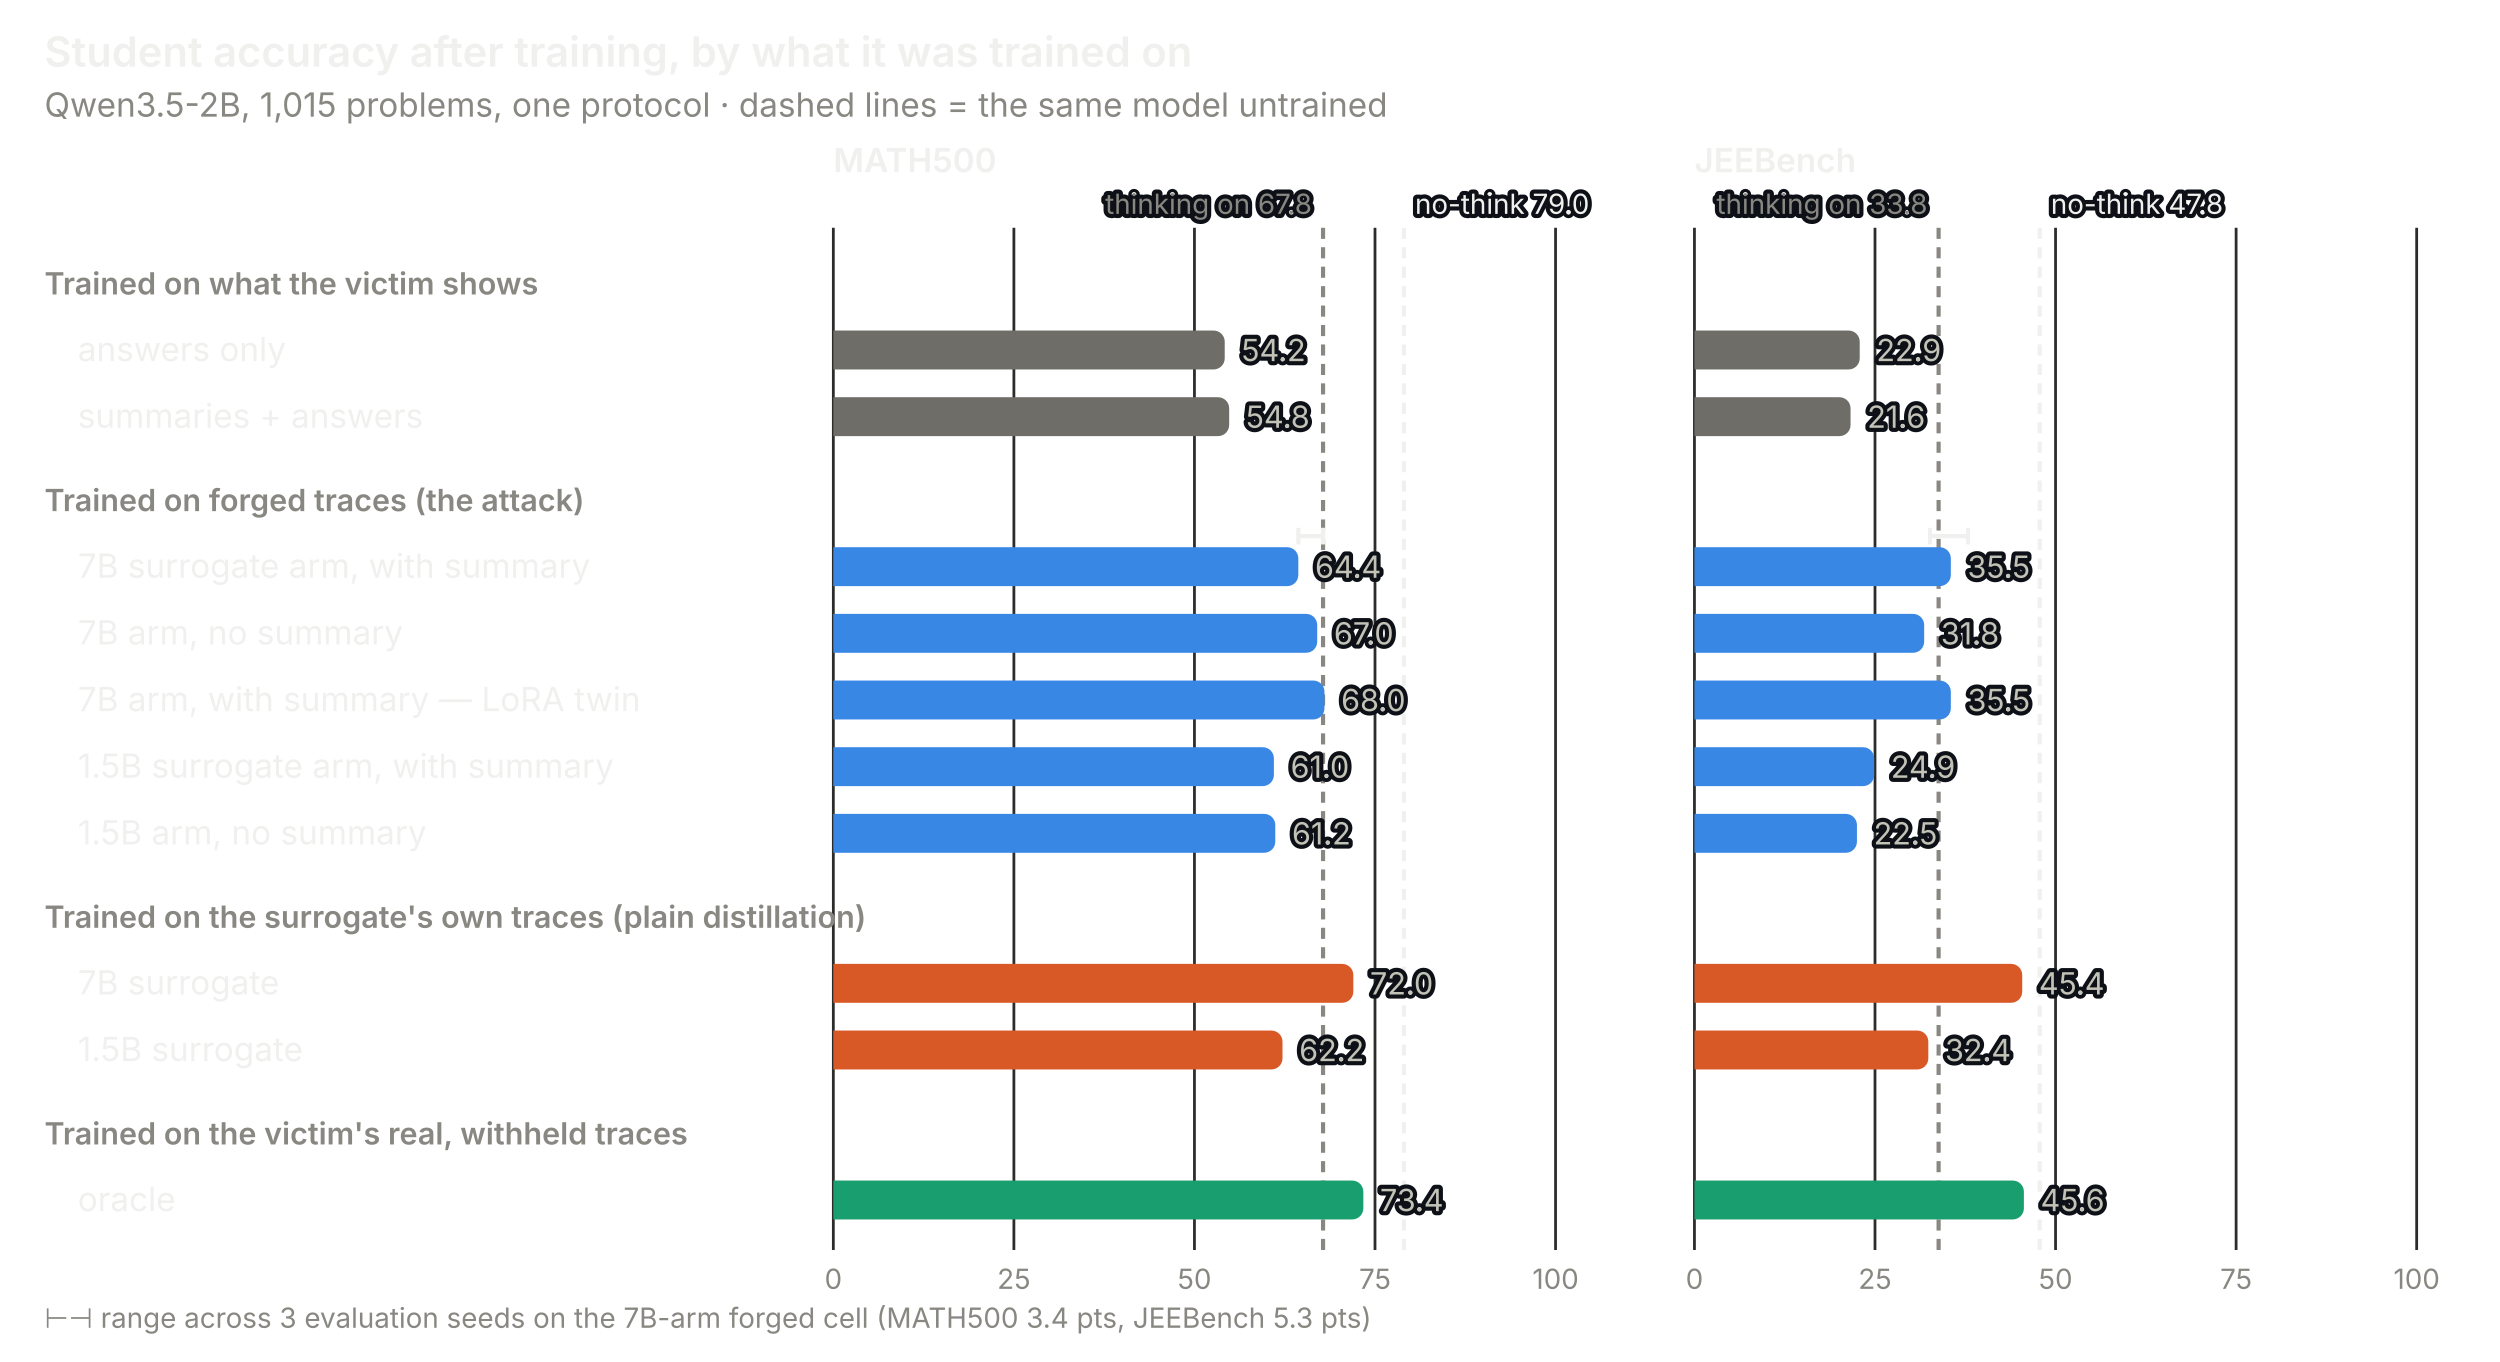
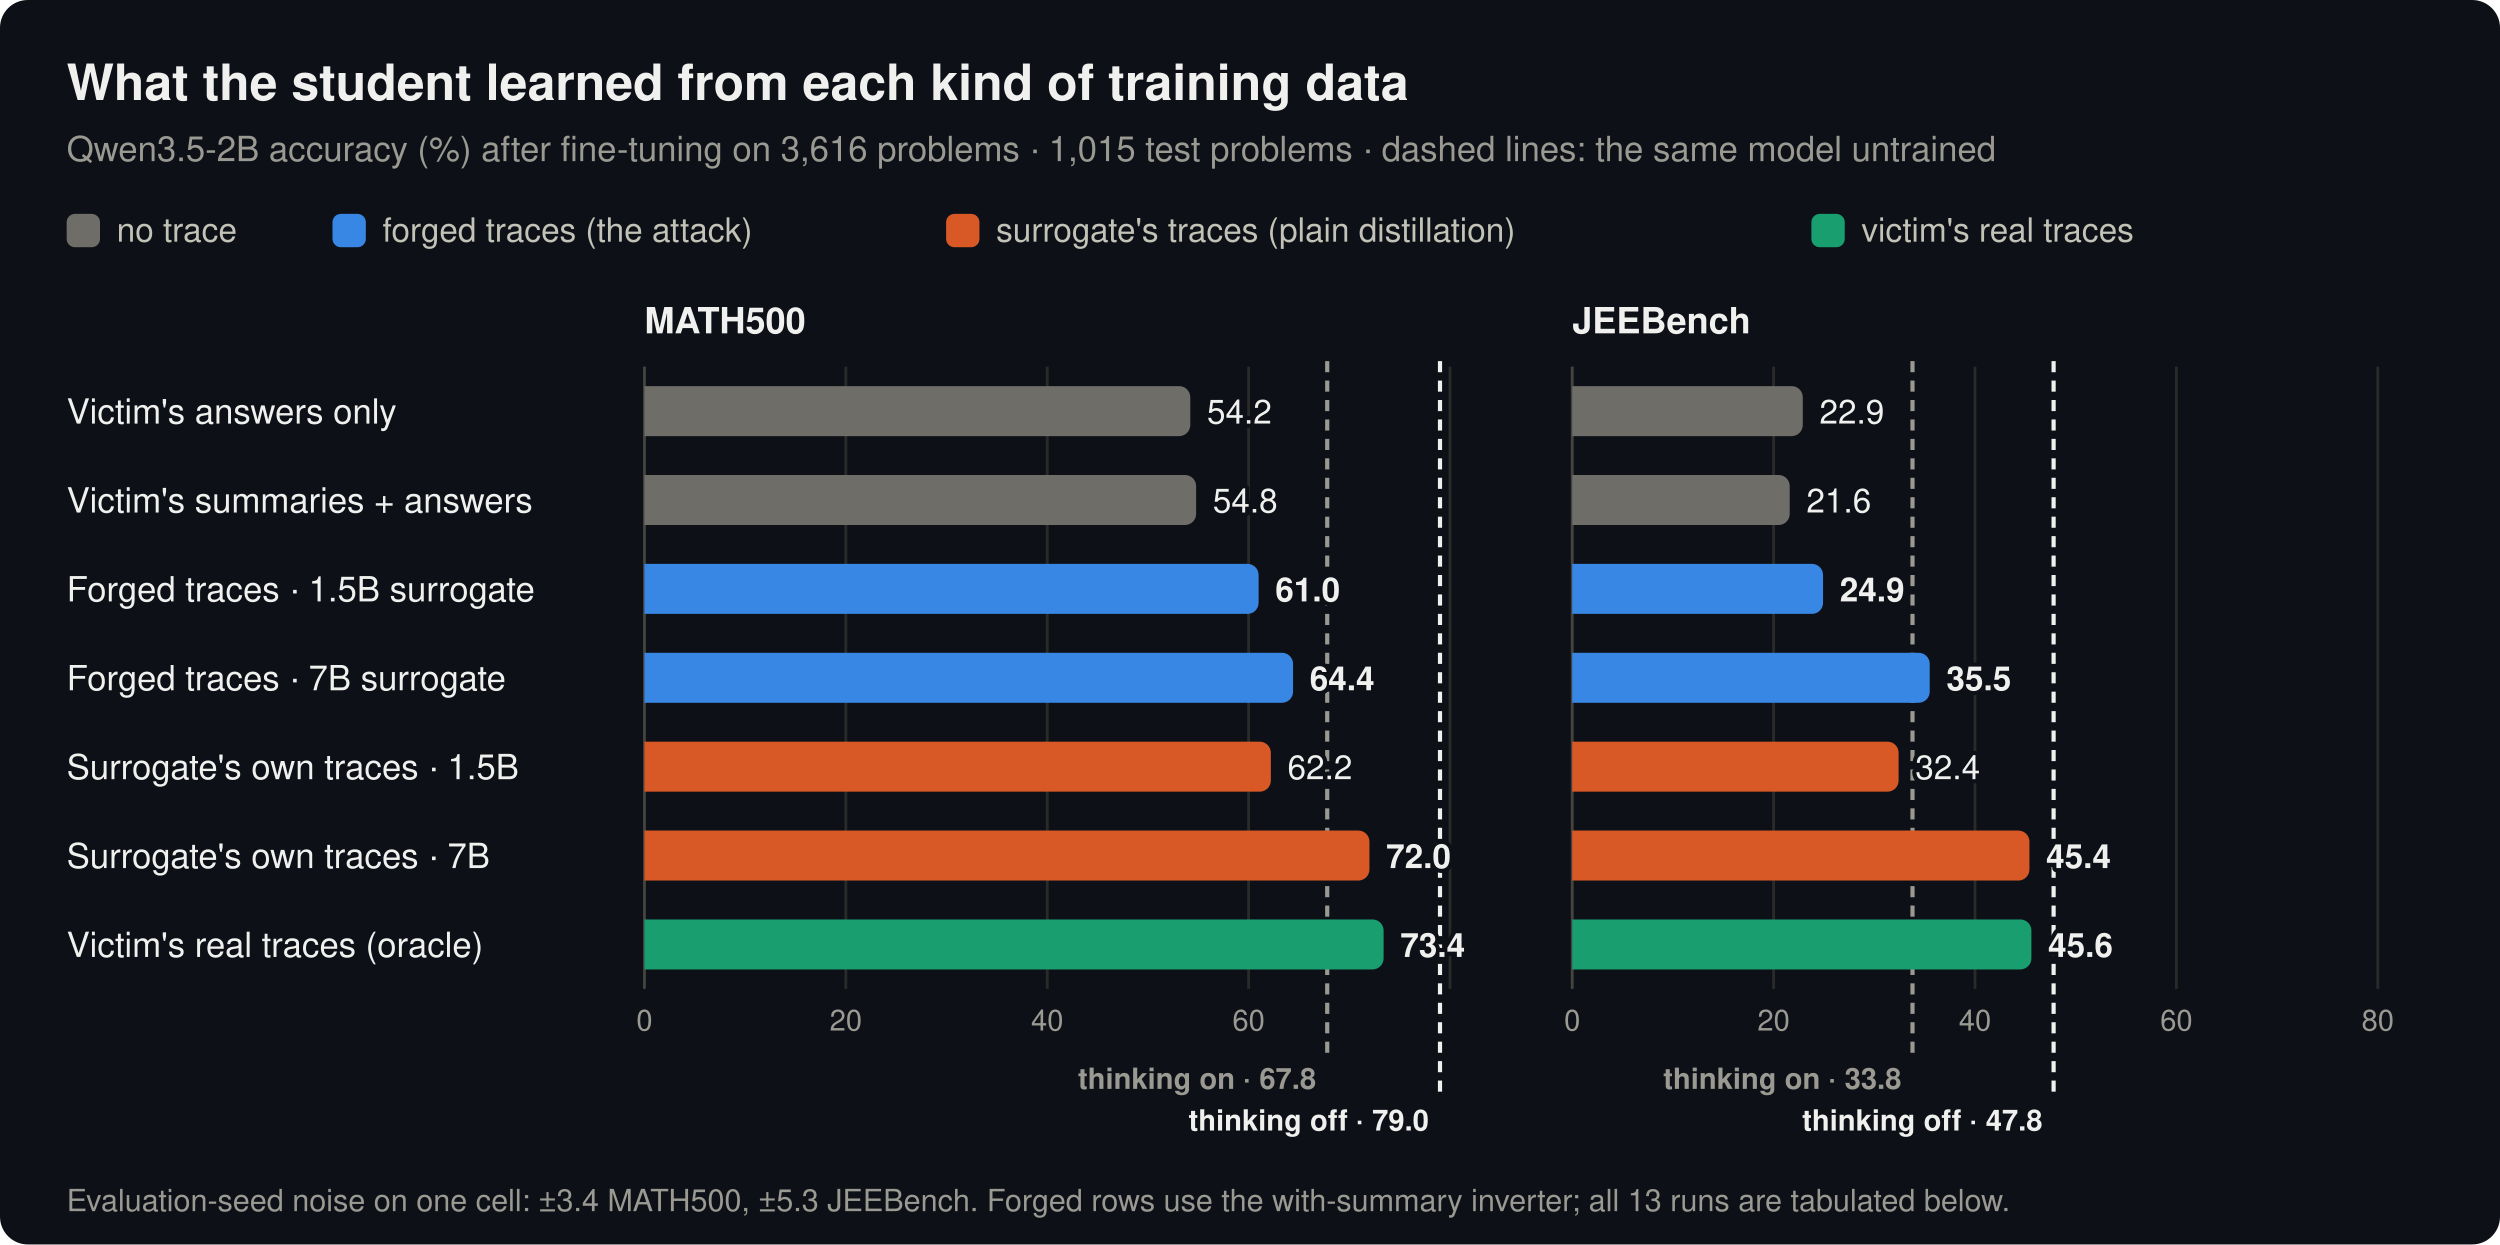
- <svg xmlns="http://www.w3.org/2000/svg" width="900" height="490" viewBox="0 0 900 490" role="img">
-   <text x="16.0" y="24.0" font-family="system-ui, -apple-system, &quot;Segoe UI&quot;, sans-serif" font-size="15" fill="#f0f0ee" text-anchor="start" font-weight="600" style="">Student accuracy after training, by what it was trained on</text>
-   <text x="16.0" y="42.0" font-family="system-ui, -apple-system, &quot;Segoe UI&quot;, sans-serif" font-size="12" fill="#898781" text-anchor="start" font-weight="normal" style="">Qwen3.5-2B, 1,015 problems, one protocol · dashed lines = the same model untrained</text>
-   <text x="300.0" y="62.0" font-family="system-ui, -apple-system, &quot;Segoe UI&quot;, sans-serif" font-size="12" fill="#f0f0ee" text-anchor="start" font-weight="600" style="">MATH500</text>
-   <line x1="300.0" y1="82" x2="300.0" y2="450" stroke="#2c2c2a" stroke-width="1" />
-   <text x="300.0" y="464.0" font-family="system-ui, -apple-system, &quot;Segoe UI&quot;, sans-serif" font-size="10" fill="#898781" text-anchor="middle" font-weight="normal" style="font-variant-numeric: tabular-nums;">0</text>
-   <line x1="365.0" y1="82" x2="365.0" y2="450" stroke="#2c2c2a" stroke-width="1" />
-   <text x="365.0" y="464.0" font-family="system-ui, -apple-system, &quot;Segoe UI&quot;, sans-serif" font-size="10" fill="#898781" text-anchor="middle" font-weight="normal" style="font-variant-numeric: tabular-nums;">25</text>
-   <line x1="430.0" y1="82" x2="430.0" y2="450" stroke="#2c2c2a" stroke-width="1" />
-   <text x="430.0" y="464.0" font-family="system-ui, -apple-system, &quot;Segoe UI&quot;, sans-serif" font-size="10" fill="#898781" text-anchor="middle" font-weight="normal" style="font-variant-numeric: tabular-nums;">50</text>
-   <line x1="495.0" y1="82" x2="495.0" y2="450" stroke="#2c2c2a" stroke-width="1" />
-   <text x="495.0" y="464.0" font-family="system-ui, -apple-system, &quot;Segoe UI&quot;, sans-serif" font-size="10" fill="#898781" text-anchor="middle" font-weight="normal" style="font-variant-numeric: tabular-nums;">75</text>
-   <line x1="560.0" y1="82" x2="560.0" y2="450" stroke="#2c2c2a" stroke-width="1" />
-   <text x="560.0" y="464.0" font-family="system-ui, -apple-system, &quot;Segoe UI&quot;, sans-serif" font-size="10" fill="#898781" text-anchor="middle" font-weight="normal" style="font-variant-numeric: tabular-nums;">100</text>
-   <line x1="476.3" y1="82" x2="476.3" y2="450" stroke="#898781" stroke-width="1.5" stroke-dasharray="4 3" />
-   <text x="472.3" y="77.0" font-family="system-ui, -apple-system, &quot;Segoe UI&quot;, sans-serif" font-size="10" fill="#898781" text-anchor="end" font-weight="normal" style="" paint-order="stroke" stroke="#0d1117" stroke-width="3" stroke-linejoin="round">thinking on 67.8</text>
-   <line x1="505.4" y1="82" x2="505.4" y2="450" stroke="#f0f0ee" stroke-width="1.5" stroke-dasharray="4 3" />
-   <text x="509.4" y="77.0" font-family="system-ui, -apple-system, &quot;Segoe UI&quot;, sans-serif" font-size="10" fill="#f0f0ee" text-anchor="start" font-weight="normal" style="" paint-order="stroke" stroke="#0d1117" stroke-width="3" stroke-linejoin="round">no-think 79.0</text>
-   <path d="M300.0,119.0 H436.9 a4,4 0 0 1 4,4 V129.0 a4,4 0 0 1 -4,4 H300.0 Z" fill="#6e6d68" />
-   <text x="446.9" y="130.0" font-family="system-ui, -apple-system, &quot;Segoe UI&quot;, sans-serif" font-size="11" fill="#c3c2b7" text-anchor="start" font-weight="normal" style="font-variant-numeric: tabular-nums;" paint-order="stroke" stroke="#0d1117" stroke-width="3" stroke-linejoin="round">54.2</text>
-   <path d="M300.0,143.0 H438.5 a4,4 0 0 1 4,4 V153.0 a4,4 0 0 1 -4,4 H300.0 Z" fill="#6e6d68" />
-   <text x="448.5" y="154.0" font-family="system-ui, -apple-system, &quot;Segoe UI&quot;, sans-serif" font-size="11" fill="#c3c2b7" text-anchor="start" font-weight="normal" style="font-variant-numeric: tabular-nums;" paint-order="stroke" stroke="#0d1117" stroke-width="3" stroke-linejoin="round">54.8</text>
-   <path d="M300.0,197.0 H463.4 a4,4 0 0 1 4,4 V207.0 a4,4 0 0 1 -4,4 H300.0 Z" fill="#3987e5" />
-   <text x="473.4" y="208.0" font-family="system-ui, -apple-system, &quot;Segoe UI&quot;, sans-serif" font-size="11" fill="#c3c2b7" text-anchor="start" font-weight="normal" style="font-variant-numeric: tabular-nums;" paint-order="stroke" stroke="#0d1117" stroke-width="3" stroke-linejoin="round">64.4</text>
-   <line x1="467.4" y1="193.0" x2="476.3" y2="193.0" stroke="#f0f0ee" stroke-width="1.5" />
-   <line x1="467.4" y1="190.0" x2="467.4" y2="196.0" stroke="#f0f0ee" stroke-width="1.5" />
-   <line x1="476.3" y1="190.0" x2="476.3" y2="196.0" stroke="#f0f0ee" stroke-width="1.5" />
-   <path d="M300.0,221.0 H470.2 a4,4 0 0 1 4,4 V231.0 a4,4 0 0 1 -4,4 H300.0 Z" fill="#3987e5" />
-   <text x="480.2" y="232.0" font-family="system-ui, -apple-system, &quot;Segoe UI&quot;, sans-serif" font-size="11" fill="#c3c2b7" text-anchor="start" font-weight="normal" style="font-variant-numeric: tabular-nums;" paint-order="stroke" stroke="#0d1117" stroke-width="3" stroke-linejoin="round">67.0</text>
-   <path d="M300.0,245.0 H472.8 a4,4 0 0 1 4,4 V255.0 a4,4 0 0 1 -4,4 H300.0 Z" fill="#3987e5" />
-   <text x="482.8" y="256.0" font-family="system-ui, -apple-system, &quot;Segoe UI&quot;, sans-serif" font-size="11" fill="#c3c2b7" text-anchor="start" font-weight="normal" style="font-variant-numeric: tabular-nums;" paint-order="stroke" stroke="#0d1117" stroke-width="3" stroke-linejoin="round">68.0</text>
-   <path d="M300.0,269.0 H454.6 a4,4 0 0 1 4,4 V279.0 a4,4 0 0 1 -4,4 H300.0 Z" fill="#3987e5" />
-   <text x="464.6" y="280.0" font-family="system-ui, -apple-system, &quot;Segoe UI&quot;, sans-serif" font-size="11" fill="#c3c2b7" text-anchor="start" font-weight="normal" style="font-variant-numeric: tabular-nums;" paint-order="stroke" stroke="#0d1117" stroke-width="3" stroke-linejoin="round">61.0</text>
-   <path d="M300.0,293.0 H455.1 a4,4 0 0 1 4,4 V303.0 a4,4 0 0 1 -4,4 H300.0 Z" fill="#3987e5" />
-   <text x="465.1" y="304.0" font-family="system-ui, -apple-system, &quot;Segoe UI&quot;, sans-serif" font-size="11" fill="#c3c2b7" text-anchor="start" font-weight="normal" style="font-variant-numeric: tabular-nums;" paint-order="stroke" stroke="#0d1117" stroke-width="3" stroke-linejoin="round">61.2</text>
-   <path d="M300.0,347.0 H483.2 a4,4 0 0 1 4,4 V357.0 a4,4 0 0 1 -4,4 H300.0 Z" fill="#d95926" />
-   <text x="493.2" y="358.0" font-family="system-ui, -apple-system, &quot;Segoe UI&quot;, sans-serif" font-size="11" fill="#c3c2b7" text-anchor="start" font-weight="normal" style="font-variant-numeric: tabular-nums;" paint-order="stroke" stroke="#0d1117" stroke-width="3" stroke-linejoin="round">72.0</text>
-   <path d="M300.0,371.0 H457.7 a4,4 0 0 1 4,4 V381.0 a4,4 0 0 1 -4,4 H300.0 Z" fill="#d95926" />
-   <text x="467.7" y="382.0" font-family="system-ui, -apple-system, &quot;Segoe UI&quot;, sans-serif" font-size="11" fill="#c3c2b7" text-anchor="start" font-weight="normal" style="font-variant-numeric: tabular-nums;" paint-order="stroke" stroke="#0d1117" stroke-width="3" stroke-linejoin="round">62.2</text>
-   <path d="M300.0,425.0 H486.8 a4,4 0 0 1 4,4 V435.0 a4,4 0 0 1 -4,4 H300.0 Z" fill="#199e70" />
-   <text x="496.8" y="436.0" font-family="system-ui, -apple-system, &quot;Segoe UI&quot;, sans-serif" font-size="11" fill="#c3c2b7" text-anchor="start" font-weight="normal" style="font-variant-numeric: tabular-nums;" paint-order="stroke" stroke="#0d1117" stroke-width="3" stroke-linejoin="round">73.4</text>
-   <text x="610.0" y="62.0" font-family="system-ui, -apple-system, &quot;Segoe UI&quot;, sans-serif" font-size="12" fill="#f0f0ee" text-anchor="start" font-weight="600" style="">JEEBench</text>
-   <line x1="610.0" y1="82" x2="610.0" y2="450" stroke="#2c2c2a" stroke-width="1" />
-   <text x="610.0" y="464.0" font-family="system-ui, -apple-system, &quot;Segoe UI&quot;, sans-serif" font-size="10" fill="#898781" text-anchor="middle" font-weight="normal" style="font-variant-numeric: tabular-nums;">0</text>
-   <line x1="675.0" y1="82" x2="675.0" y2="450" stroke="#2c2c2a" stroke-width="1" />
-   <text x="675.0" y="464.0" font-family="system-ui, -apple-system, &quot;Segoe UI&quot;, sans-serif" font-size="10" fill="#898781" text-anchor="middle" font-weight="normal" style="font-variant-numeric: tabular-nums;">25</text>
-   <line x1="740.0" y1="82" x2="740.0" y2="450" stroke="#2c2c2a" stroke-width="1" />
-   <text x="740.0" y="464.0" font-family="system-ui, -apple-system, &quot;Segoe UI&quot;, sans-serif" font-size="10" fill="#898781" text-anchor="middle" font-weight="normal" style="font-variant-numeric: tabular-nums;">50</text>
-   <line x1="805.0" y1="82" x2="805.0" y2="450" stroke="#2c2c2a" stroke-width="1" />
-   <text x="805.0" y="464.0" font-family="system-ui, -apple-system, &quot;Segoe UI&quot;, sans-serif" font-size="10" fill="#898781" text-anchor="middle" font-weight="normal" style="font-variant-numeric: tabular-nums;">75</text>
-   <line x1="870.0" y1="82" x2="870.0" y2="450" stroke="#2c2c2a" stroke-width="1" />
-   <text x="870.0" y="464.0" font-family="system-ui, -apple-system, &quot;Segoe UI&quot;, sans-serif" font-size="10" fill="#898781" text-anchor="middle" font-weight="normal" style="font-variant-numeric: tabular-nums;">100</text>
-   <line x1="697.9" y1="82" x2="697.9" y2="450" stroke="#898781" stroke-width="1.5" stroke-dasharray="4 3" />
-   <text x="693.9" y="77.0" font-family="system-ui, -apple-system, &quot;Segoe UI&quot;, sans-serif" font-size="10" fill="#898781" text-anchor="end" font-weight="normal" style="" paint-order="stroke" stroke="#0d1117" stroke-width="3" stroke-linejoin="round">thinking on 33.8</text>
-   <line x1="734.3" y1="82" x2="734.3" y2="450" stroke="#f0f0ee" stroke-width="1.5" stroke-dasharray="4 3" />
-   <text x="738.3" y="77.0" font-family="system-ui, -apple-system, &quot;Segoe UI&quot;, sans-serif" font-size="10" fill="#f0f0ee" text-anchor="start" font-weight="normal" style="" paint-order="stroke" stroke="#0d1117" stroke-width="3" stroke-linejoin="round">no-think 47.8</text>
-   <path d="M610.0,119.0 H665.5 a4,4 0 0 1 4,4 V129.0 a4,4 0 0 1 -4,4 H610.0 Z" fill="#6e6d68" />
-   <text x="675.5" y="130.0" font-family="system-ui, -apple-system, &quot;Segoe UI&quot;, sans-serif" font-size="11" fill="#c3c2b7" text-anchor="start" font-weight="normal" style="font-variant-numeric: tabular-nums;" paint-order="stroke" stroke="#0d1117" stroke-width="3" stroke-linejoin="round">22.9</text>
-   <path d="M610.0,143.0 H662.2 a4,4 0 0 1 4,4 V153.0 a4,4 0 0 1 -4,4 H610.0 Z" fill="#6e6d68" />
-   <text x="672.2" y="154.0" font-family="system-ui, -apple-system, &quot;Segoe UI&quot;, sans-serif" font-size="11" fill="#c3c2b7" text-anchor="start" font-weight="normal" style="font-variant-numeric: tabular-nums;" paint-order="stroke" stroke="#0d1117" stroke-width="3" stroke-linejoin="round">21.6</text>
-   <path d="M610.0,197.0 H698.3 a4,4 0 0 1 4,4 V207.0 a4,4 0 0 1 -4,4 H610.0 Z" fill="#3987e5" />
-   <text x="708.3" y="208.0" font-family="system-ui, -apple-system, &quot;Segoe UI&quot;, sans-serif" font-size="11" fill="#c3c2b7" text-anchor="start" font-weight="normal" style="font-variant-numeric: tabular-nums;" paint-order="stroke" stroke="#0d1117" stroke-width="3" stroke-linejoin="round">35.5</text>
-   <line x1="694.8" y1="193.0" x2="708.5" y2="193.0" stroke="#f0f0ee" stroke-width="1.5" />
-   <line x1="694.8" y1="190.0" x2="694.8" y2="196.0" stroke="#f0f0ee" stroke-width="1.5" />
-   <line x1="708.5" y1="190.0" x2="708.5" y2="196.0" stroke="#f0f0ee" stroke-width="1.5" />
-   <path d="M610.0,221.0 H688.7 a4,4 0 0 1 4,4 V231.0 a4,4 0 0 1 -4,4 H610.0 Z" fill="#3987e5" />
-   <text x="698.7" y="232.0" font-family="system-ui, -apple-system, &quot;Segoe UI&quot;, sans-serif" font-size="11" fill="#c3c2b7" text-anchor="start" font-weight="normal" style="font-variant-numeric: tabular-nums;" paint-order="stroke" stroke="#0d1117" stroke-width="3" stroke-linejoin="round">31.8</text>
-   <path d="M610.0,245.0 H698.3 a4,4 0 0 1 4,4 V255.0 a4,4 0 0 1 -4,4 H610.0 Z" fill="#3987e5" />
-   <text x="708.3" y="256.0" font-family="system-ui, -apple-system, &quot;Segoe UI&quot;, sans-serif" font-size="11" fill="#c3c2b7" text-anchor="start" font-weight="normal" style="font-variant-numeric: tabular-nums;" paint-order="stroke" stroke="#0d1117" stroke-width="3" stroke-linejoin="round">35.5</text>
-   <path d="M610.0,269.0 H670.7 a4,4 0 0 1 4,4 V279.0 a4,4 0 0 1 -4,4 H610.0 Z" fill="#3987e5" />
-   <text x="680.7" y="280.0" font-family="system-ui, -apple-system, &quot;Segoe UI&quot;, sans-serif" font-size="11" fill="#c3c2b7" text-anchor="start" font-weight="normal" style="font-variant-numeric: tabular-nums;" paint-order="stroke" stroke="#0d1117" stroke-width="3" stroke-linejoin="round">24.9</text>
-   <path d="M610.0,293.0 H664.5 a4,4 0 0 1 4,4 V303.0 a4,4 0 0 1 -4,4 H610.0 Z" fill="#3987e5" />
-   <text x="674.5" y="304.0" font-family="system-ui, -apple-system, &quot;Segoe UI&quot;, sans-serif" font-size="11" fill="#c3c2b7" text-anchor="start" font-weight="normal" style="font-variant-numeric: tabular-nums;" paint-order="stroke" stroke="#0d1117" stroke-width="3" stroke-linejoin="round">22.5</text>
-   <path d="M610.0,347.0 H724.0 a4,4 0 0 1 4,4 V357.0 a4,4 0 0 1 -4,4 H610.0 Z" fill="#d95926" />
-   <text x="734.0" y="358.0" font-family="system-ui, -apple-system, &quot;Segoe UI&quot;, sans-serif" font-size="11" fill="#c3c2b7" text-anchor="start" font-weight="normal" style="font-variant-numeric: tabular-nums;" paint-order="stroke" stroke="#0d1117" stroke-width="3" stroke-linejoin="round">45.4</text>
-   <path d="M610.0,371.0 H690.2 a4,4 0 0 1 4,4 V381.0 a4,4 0 0 1 -4,4 H610.0 Z" fill="#d95926" />
-   <text x="700.2" y="382.0" font-family="system-ui, -apple-system, &quot;Segoe UI&quot;, sans-serif" font-size="11" fill="#c3c2b7" text-anchor="start" font-weight="normal" style="font-variant-numeric: tabular-nums;" paint-order="stroke" stroke="#0d1117" stroke-width="3" stroke-linejoin="round">32.4</text>
-   <path d="M610.0,425.0 H724.6 a4,4 0 0 1 4,4 V435.0 a4,4 0 0 1 -4,4 H610.0 Z" fill="#199e70" />
-   <text x="734.6" y="436.0" font-family="system-ui, -apple-system, &quot;Segoe UI&quot;, sans-serif" font-size="11" fill="#c3c2b7" text-anchor="start" font-weight="normal" style="font-variant-numeric: tabular-nums;" paint-order="stroke" stroke="#0d1117" stroke-width="3" stroke-linejoin="round">45.6</text>
-   <text x="16.0" y="106.0" font-family="system-ui, -apple-system, &quot;Segoe UI&quot;, sans-serif" font-size="11" fill="#898781" text-anchor="start" font-weight="600" style="">Trained on what the victim shows</text>
-   <text x="28.0" y="130.0" font-family="system-ui, -apple-system, &quot;Segoe UI&quot;, sans-serif" font-size="12" fill="#f0f0ee" text-anchor="start" font-weight="normal" style="">answers only</text>
-   <text x="28.0" y="154.0" font-family="system-ui, -apple-system, &quot;Segoe UI&quot;, sans-serif" font-size="12" fill="#f0f0ee" text-anchor="start" font-weight="normal" style="">summaries + answers</text>
-   <text x="16.0" y="184.0" font-family="system-ui, -apple-system, &quot;Segoe UI&quot;, sans-serif" font-size="11" fill="#898781" text-anchor="start" font-weight="600" style="">Trained on forged traces (the attack)</text>
-   <text x="28.0" y="208.0" font-family="system-ui, -apple-system, &quot;Segoe UI&quot;, sans-serif" font-size="12" fill="#f0f0ee" text-anchor="start" font-weight="normal" style="">7B surrogate arm, with summary</text>
-   <text x="28.0" y="232.0" font-family="system-ui, -apple-system, &quot;Segoe UI&quot;, sans-serif" font-size="12" fill="#f0f0ee" text-anchor="start" font-weight="normal" style="">7B arm, no summary</text>
-   <text x="28.0" y="256.0" font-family="system-ui, -apple-system, &quot;Segoe UI&quot;, sans-serif" font-size="12" fill="#f0f0ee" text-anchor="start" font-weight="normal" style="">7B arm, with summary — LoRA twin</text>
-   <text x="28.0" y="280.0" font-family="system-ui, -apple-system, &quot;Segoe UI&quot;, sans-serif" font-size="12" fill="#f0f0ee" text-anchor="start" font-weight="normal" style="">1.5B surrogate arm, with summary</text>
-   <text x="28.0" y="304.0" font-family="system-ui, -apple-system, &quot;Segoe UI&quot;, sans-serif" font-size="12" fill="#f0f0ee" text-anchor="start" font-weight="normal" style="">1.5B arm, no summary</text>
-   <text x="16.0" y="334.0" font-family="system-ui, -apple-system, &quot;Segoe UI&quot;, sans-serif" font-size="11" fill="#898781" text-anchor="start" font-weight="600" style="">Trained on the surrogate's own traces (plain distillation)</text>
-   <text x="28.0" y="358.0" font-family="system-ui, -apple-system, &quot;Segoe UI&quot;, sans-serif" font-size="12" fill="#f0f0ee" text-anchor="start" font-weight="normal" style="">7B surrogate</text>
-   <text x="28.0" y="382.0" font-family="system-ui, -apple-system, &quot;Segoe UI&quot;, sans-serif" font-size="12" fill="#f0f0ee" text-anchor="start" font-weight="normal" style="">1.5B surrogate</text>
-   <text x="16.0" y="412.0" font-family="system-ui, -apple-system, &quot;Segoe UI&quot;, sans-serif" font-size="11" fill="#898781" text-anchor="start" font-weight="600" style="">Trained on the victim's real, withheld traces</text>
-   <text x="28.0" y="436.0" font-family="system-ui, -apple-system, &quot;Segoe UI&quot;, sans-serif" font-size="12" fill="#f0f0ee" text-anchor="start" font-weight="normal" style="">oracle</text>
-   <text x="16.0" y="478.0" font-family="system-ui, -apple-system, &quot;Segoe UI&quot;, sans-serif" font-size="10" fill="#898781" text-anchor="start" font-weight="normal" style="">⊢⊣ range across 3 evaluation seeds on the 7B-arm forged cell (MATH500 3.4 pts, JEEBench 5.3 pts)</text>
+ <svg xmlns="http://www.w3.org/2000/svg" width="900" height="448" viewBox="0 0 900 448" role="img" aria-label="Student accuracy by training condition">
+   <rect x="0.0" y="0.0" width="900.0" height="448.0" rx="10" fill="#0d1117" />
+   <text x="24.0" y="36.0" font-family="system-ui, -apple-system, &quot;Segoe UI&quot;, Helvetica, Arial, sans-serif" font-size="18" fill="#f0f0ee" text-anchor="start" font-weight="700" style="">What the student learned from each kind of training data</text>
+   <text x="24.0" y="58.0" font-family="system-ui, -apple-system, &quot;Segoe UI&quot;, Helvetica, Arial, sans-serif" font-size="12.5" fill="#9a9992" text-anchor="start" font-weight="normal" style="">Qwen3.5-2B accuracy (%) after fine-tuning on 3,616 problems · 1,015 test problems · dashed lines: the same model untrained</text>
+   <rect x="24.0" y="77.0" width="12.0" height="12.0" rx="3" fill="#6e6d68" />
+   <text x="42.0" y="87.0" font-family="system-ui, -apple-system, &quot;Segoe UI&quot;, Helvetica, Arial, sans-serif" font-size="12" fill="#c3c2b7" text-anchor="start" font-weight="normal" style="">no trace</text>
+   <rect x="119.7" y="77.0" width="12.0" height="12.0" rx="3" fill="#3987e5" />
+   <text x="137.7" y="87.0" font-family="system-ui, -apple-system, &quot;Segoe UI&quot;, Helvetica, Arial, sans-serif" font-size="12" fill="#c3c2b7" text-anchor="start" font-weight="normal" style="">forged traces (the attack)</text>
+   <rect x="340.6" y="77.0" width="12.0" height="12.0" rx="3" fill="#d95926" />
+   <text x="358.6" y="87.0" font-family="system-ui, -apple-system, &quot;Segoe UI&quot;, Helvetica, Arial, sans-serif" font-size="12" fill="#c3c2b7" text-anchor="start" font-weight="normal" style="">surrogate's traces (plain distillation)</text>
+   <rect x="652.1" y="77.0" width="12.0" height="12.0" rx="3" fill="#199e70" />
+   <text x="670.1" y="87.0" font-family="system-ui, -apple-system, &quot;Segoe UI&quot;, Helvetica, Arial, sans-serif" font-size="12" fill="#c3c2b7" text-anchor="start" font-weight="normal" style="">victim's real traces</text>
+   <text x="232.0" y="120.0" font-family="system-ui, -apple-system, &quot;Segoe UI&quot;, Helvetica, Arial, sans-serif" font-size="13" fill="#f0f0ee" text-anchor="start" font-weight="700" style="">MATH500</text>
+   <line x1="232.0" y1="132.0" x2="232.0" y2="356.0" stroke="#45443f" stroke-width="1.0" />
+   <text x="232.0" y="371.0" font-family="system-ui, -apple-system, &quot;Segoe UI&quot;, Helvetica, Arial, sans-serif" font-size="10.5" fill="#9a9992" text-anchor="middle" font-weight="normal" style="font-variant-numeric: tabular-nums;">0</text>
+   <line x1="304.5" y1="132.0" x2="304.5" y2="356.0" stroke="#2a2a28" stroke-width="1.0" />
+   <text x="304.5" y="371.0" font-family="system-ui, -apple-system, &quot;Segoe UI&quot;, Helvetica, Arial, sans-serif" font-size="10.5" fill="#9a9992" text-anchor="middle" font-weight="normal" style="font-variant-numeric: tabular-nums;">20</text>
+   <line x1="377.0" y1="132.0" x2="377.0" y2="356.0" stroke="#2a2a28" stroke-width="1.0" />
+   <text x="377.0" y="371.0" font-family="system-ui, -apple-system, &quot;Segoe UI&quot;, Helvetica, Arial, sans-serif" font-size="10.5" fill="#9a9992" text-anchor="middle" font-weight="normal" style="font-variant-numeric: tabular-nums;">40</text>
+   <line x1="449.5" y1="132.0" x2="449.5" y2="356.0" stroke="#2a2a28" stroke-width="1.0" />
+   <text x="449.5" y="371.0" font-family="system-ui, -apple-system, &quot;Segoe UI&quot;, Helvetica, Arial, sans-serif" font-size="10.5" fill="#9a9992" text-anchor="middle" font-weight="normal" style="font-variant-numeric: tabular-nums;">60</text>
+   <line x1="522.0" y1="132.0" x2="522.0" y2="356.0" stroke="#2a2a28" stroke-width="1.0" />
+   <line x1="477.8" y1="130.0" x2="477.8" y2="380.0" stroke="#9a9992" stroke-width="1.5" stroke-dasharray="4 3" />
+   <text x="473.8" y="392.0" font-family="system-ui, -apple-system, &quot;Segoe UI&quot;, Helvetica, Arial, sans-serif" font-size="10.5" fill="#9a9992" text-anchor="end" font-weight="600" style="" paint-order="stroke" stroke="#0d1117" stroke-width="3" stroke-linejoin="round">thinking on · 67.8</text>
+   <line x1="518.4" y1="130.0" x2="518.4" y2="395.0" stroke="#f0f0ee" stroke-width="1.5" stroke-dasharray="4 3" />
+   <text x="514.4" y="407.0" font-family="system-ui, -apple-system, &quot;Segoe UI&quot;, Helvetica, Arial, sans-serif" font-size="10.5" fill="#f0f0ee" text-anchor="end" font-weight="600" style="" paint-order="stroke" stroke="#0d1117" stroke-width="3" stroke-linejoin="round">thinking off · 79.0</text>
+   <path d="M232.0,139.0 H424.5 a4,4 0 0 1 4,4 V153.0 a4,4 0 0 1 -4,4 H232.0 Z" fill="#6e6d68" />
+   <path d="M232.0,171.0 H426.6 a4,4 0 0 1 4,4 V185.0 a4,4 0 0 1 -4,4 H232.0 Z" fill="#6e6d68" />
+   <path d="M232.0,203.0 H449.1 a4,4 0 0 1 4,4 V217.0 a4,4 0 0 1 -4,4 H232.0 Z" fill="#3987e5" />
+   <path d="M232.0,235.0 H461.5 a4,4 0 0 1 4,4 V249.0 a4,4 0 0 1 -4,4 H232.0 Z" fill="#3987e5" />
+   <path d="M232.0,267.0 H453.5 a4,4 0 0 1 4,4 V281.0 a4,4 0 0 1 -4,4 H232.0 Z" fill="#d95926" />
+   <path d="M232.0,299.0 H489.0 a4,4 0 0 1 4,4 V313.0 a4,4 0 0 1 -4,4 H232.0 Z" fill="#d95926" />
+   <path d="M232.0,331.0 H494.1 a4,4 0 0 1 4,4 V345.0 a4,4 0 0 1 -4,4 H232.0 Z" fill="#199e70" />
+   <text x="434.5" y="152.5" font-family="system-ui, -apple-system, &quot;Segoe UI&quot;, Helvetica, Arial, sans-serif" font-size="12" fill="#f0f0ee" text-anchor="start" font-weight="normal" style="font-variant-numeric: tabular-nums;" paint-order="stroke" stroke="#0d1117" stroke-width="3" stroke-linejoin="round">54.2</text>
+   <text x="436.6" y="184.5" font-family="system-ui, -apple-system, &quot;Segoe UI&quot;, Helvetica, Arial, sans-serif" font-size="12" fill="#f0f0ee" text-anchor="start" font-weight="normal" style="font-variant-numeric: tabular-nums;" paint-order="stroke" stroke="#0d1117" stroke-width="3" stroke-linejoin="round">54.8</text>
+   <text x="459.1" y="216.5" font-family="system-ui, -apple-system, &quot;Segoe UI&quot;, Helvetica, Arial, sans-serif" font-size="12" fill="#f0f0ee" text-anchor="start" font-weight="600" style="font-variant-numeric: tabular-nums;" paint-order="stroke" stroke="#0d1117" stroke-width="3" stroke-linejoin="round">61.0</text>
+   <text x="471.5" y="248.5" font-family="system-ui, -apple-system, &quot;Segoe UI&quot;, Helvetica, Arial, sans-serif" font-size="12" fill="#f0f0ee" text-anchor="start" font-weight="600" style="font-variant-numeric: tabular-nums;" paint-order="stroke" stroke="#0d1117" stroke-width="3" stroke-linejoin="round">64.4</text>
+   <text x="463.5" y="280.5" font-family="system-ui, -apple-system, &quot;Segoe UI&quot;, Helvetica, Arial, sans-serif" font-size="12" fill="#f0f0ee" text-anchor="start" font-weight="normal" style="font-variant-numeric: tabular-nums;" paint-order="stroke" stroke="#0d1117" stroke-width="3" stroke-linejoin="round">62.2</text>
+   <text x="499.0" y="312.5" font-family="system-ui, -apple-system, &quot;Segoe UI&quot;, Helvetica, Arial, sans-serif" font-size="12" fill="#f0f0ee" text-anchor="start" font-weight="600" style="font-variant-numeric: tabular-nums;" paint-order="stroke" stroke="#0d1117" stroke-width="3" stroke-linejoin="round">72.0</text>
+   <text x="504.1" y="344.5" font-family="system-ui, -apple-system, &quot;Segoe UI&quot;, Helvetica, Arial, sans-serif" font-size="12" fill="#f0f0ee" text-anchor="start" font-weight="600" style="font-variant-numeric: tabular-nums;" paint-order="stroke" stroke="#0d1117" stroke-width="3" stroke-linejoin="round">73.4</text>
+   <text x="566.0" y="120.0" font-family="system-ui, -apple-system, &quot;Segoe UI&quot;, Helvetica, Arial, sans-serif" font-size="13" fill="#f0f0ee" text-anchor="start" font-weight="700" style="">JEEBench</text>
+   <line x1="566.0" y1="132.0" x2="566.0" y2="356.0" stroke="#45443f" stroke-width="1.0" />
+   <text x="566.0" y="371.0" font-family="system-ui, -apple-system, &quot;Segoe UI&quot;, Helvetica, Arial, sans-serif" font-size="10.5" fill="#9a9992" text-anchor="middle" font-weight="normal" style="font-variant-numeric: tabular-nums;">0</text>
+   <line x1="638.5" y1="132.0" x2="638.5" y2="356.0" stroke="#2a2a28" stroke-width="1.0" />
+   <text x="638.5" y="371.0" font-family="system-ui, -apple-system, &quot;Segoe UI&quot;, Helvetica, Arial, sans-serif" font-size="10.5" fill="#9a9992" text-anchor="middle" font-weight="normal" style="font-variant-numeric: tabular-nums;">20</text>
+   <line x1="711.0" y1="132.0" x2="711.0" y2="356.0" stroke="#2a2a28" stroke-width="1.0" />
+   <text x="711.0" y="371.0" font-family="system-ui, -apple-system, &quot;Segoe UI&quot;, Helvetica, Arial, sans-serif" font-size="10.5" fill="#9a9992" text-anchor="middle" font-weight="normal" style="font-variant-numeric: tabular-nums;">40</text>
+   <line x1="783.5" y1="132.0" x2="783.5" y2="356.0" stroke="#2a2a28" stroke-width="1.0" />
+   <text x="783.5" y="371.0" font-family="system-ui, -apple-system, &quot;Segoe UI&quot;, Helvetica, Arial, sans-serif" font-size="10.5" fill="#9a9992" text-anchor="middle" font-weight="normal" style="font-variant-numeric: tabular-nums;">60</text>
+   <line x1="856.0" y1="132.0" x2="856.0" y2="356.0" stroke="#2a2a28" stroke-width="1.0" />
+   <text x="856.0" y="371.0" font-family="system-ui, -apple-system, &quot;Segoe UI&quot;, Helvetica, Arial, sans-serif" font-size="10.5" fill="#9a9992" text-anchor="middle" font-weight="normal" style="font-variant-numeric: tabular-nums;">80</text>
+   <line x1="688.5" y1="130.0" x2="688.5" y2="380.0" stroke="#9a9992" stroke-width="1.5" stroke-dasharray="4 3" />
+   <text x="684.5" y="392.0" font-family="system-ui, -apple-system, &quot;Segoe UI&quot;, Helvetica, Arial, sans-serif" font-size="10.5" fill="#9a9992" text-anchor="end" font-weight="600" style="" paint-order="stroke" stroke="#0d1117" stroke-width="3" stroke-linejoin="round">thinking on · 33.8</text>
+   <line x1="739.3" y1="130.0" x2="739.3" y2="395.0" stroke="#f0f0ee" stroke-width="1.5" stroke-dasharray="4 3" />
+   <text x="735.3" y="407.0" font-family="system-ui, -apple-system, &quot;Segoe UI&quot;, Helvetica, Arial, sans-serif" font-size="10.5" fill="#f0f0ee" text-anchor="end" font-weight="600" style="" paint-order="stroke" stroke="#0d1117" stroke-width="3" stroke-linejoin="round">thinking off · 47.8</text>
+   <path d="M566.0,139.0 H645.0 a4,4 0 0 1 4,4 V153.0 a4,4 0 0 1 -4,4 H566.0 Z" fill="#6e6d68" />
+   <path d="M566.0,171.0 H640.3 a4,4 0 0 1 4,4 V185.0 a4,4 0 0 1 -4,4 H566.0 Z" fill="#6e6d68" />
+   <path d="M566.0,203.0 H652.3 a4,4 0 0 1 4,4 V217.0 a4,4 0 0 1 -4,4 H566.0 Z" fill="#3987e5" />
+   <path d="M566.0,235.0 H690.7 a4,4 0 0 1 4,4 V249.0 a4,4 0 0 1 -4,4 H566.0 Z" fill="#3987e5" />
+   <path d="M566.0,267.0 H679.5 a4,4 0 0 1 4,4 V281.0 a4,4 0 0 1 -4,4 H566.0 Z" fill="#d95926" />
+   <path d="M566.0,299.0 H726.6 a4,4 0 0 1 4,4 V313.0 a4,4 0 0 1 -4,4 H566.0 Z" fill="#d95926" />
+   <path d="M566.0,331.0 H727.3 a4,4 0 0 1 4,4 V345.0 a4,4 0 0 1 -4,4 H566.0 Z" fill="#199e70" />
+   <text x="655.0" y="152.5" font-family="system-ui, -apple-system, &quot;Segoe UI&quot;, Helvetica, Arial, sans-serif" font-size="12" fill="#f0f0ee" text-anchor="start" font-weight="normal" style="font-variant-numeric: tabular-nums;" paint-order="stroke" stroke="#0d1117" stroke-width="3" stroke-linejoin="round">22.9</text>
+   <text x="650.3" y="184.5" font-family="system-ui, -apple-system, &quot;Segoe UI&quot;, Helvetica, Arial, sans-serif" font-size="12" fill="#f0f0ee" text-anchor="start" font-weight="normal" style="font-variant-numeric: tabular-nums;" paint-order="stroke" stroke="#0d1117" stroke-width="3" stroke-linejoin="round">21.6</text>
+   <text x="662.3" y="216.5" font-family="system-ui, -apple-system, &quot;Segoe UI&quot;, Helvetica, Arial, sans-serif" font-size="12" fill="#f0f0ee" text-anchor="start" font-weight="600" style="font-variant-numeric: tabular-nums;" paint-order="stroke" stroke="#0d1117" stroke-width="3" stroke-linejoin="round">24.9</text>
+   <text x="700.7" y="248.5" font-family="system-ui, -apple-system, &quot;Segoe UI&quot;, Helvetica, Arial, sans-serif" font-size="12" fill="#f0f0ee" text-anchor="start" font-weight="600" style="font-variant-numeric: tabular-nums;" paint-order="stroke" stroke="#0d1117" stroke-width="3" stroke-linejoin="round">35.5</text>
+   <text x="689.5" y="280.5" font-family="system-ui, -apple-system, &quot;Segoe UI&quot;, Helvetica, Arial, sans-serif" font-size="12" fill="#f0f0ee" text-anchor="start" font-weight="normal" style="font-variant-numeric: tabular-nums;" paint-order="stroke" stroke="#0d1117" stroke-width="3" stroke-linejoin="round">32.4</text>
+   <text x="736.6" y="312.5" font-family="system-ui, -apple-system, &quot;Segoe UI&quot;, Helvetica, Arial, sans-serif" font-size="12" fill="#f0f0ee" text-anchor="start" font-weight="600" style="font-variant-numeric: tabular-nums;" paint-order="stroke" stroke="#0d1117" stroke-width="3" stroke-linejoin="round">45.4</text>
+   <text x="737.3" y="344.5" font-family="system-ui, -apple-system, &quot;Segoe UI&quot;, Helvetica, Arial, sans-serif" font-size="12" fill="#f0f0ee" text-anchor="start" font-weight="600" style="font-variant-numeric: tabular-nums;" paint-order="stroke" stroke="#0d1117" stroke-width="3" stroke-linejoin="round">45.6</text>
+   <text x="24.0" y="152.5" font-family="system-ui, -apple-system, &quot;Segoe UI&quot;, Helvetica, Arial, sans-serif" font-size="12.5" fill="#f0f0ee" text-anchor="start" font-weight="normal" style="">Victim's answers only</text>
+   <text x="24.0" y="184.5" font-family="system-ui, -apple-system, &quot;Segoe UI&quot;, Helvetica, Arial, sans-serif" font-size="12.5" fill="#f0f0ee" text-anchor="start" font-weight="normal" style="">Victim's summaries + answers</text>
+   <text x="24.0" y="216.5" font-family="system-ui, -apple-system, &quot;Segoe UI&quot;, Helvetica, Arial, sans-serif" font-size="12.5" fill="#f0f0ee" text-anchor="start" font-weight="normal" style="">Forged traces · 1.5B surrogate</text>
+   <text x="24.0" y="248.5" font-family="system-ui, -apple-system, &quot;Segoe UI&quot;, Helvetica, Arial, sans-serif" font-size="12.5" fill="#f0f0ee" text-anchor="start" font-weight="normal" style="">Forged traces · 7B surrogate</text>
+   <text x="24.0" y="280.5" font-family="system-ui, -apple-system, &quot;Segoe UI&quot;, Helvetica, Arial, sans-serif" font-size="12.5" fill="#f0f0ee" text-anchor="start" font-weight="normal" style="">Surrogate's own traces · 1.5B</text>
+   <text x="24.0" y="312.5" font-family="system-ui, -apple-system, &quot;Segoe UI&quot;, Helvetica, Arial, sans-serif" font-size="12.5" fill="#f0f0ee" text-anchor="start" font-weight="normal" style="">Surrogate's own traces · 7B</text>
+   <text x="24.0" y="344.5" font-family="system-ui, -apple-system, &quot;Segoe UI&quot;, Helvetica, Arial, sans-serif" font-size="12.5" fill="#f0f0ee" text-anchor="start" font-weight="normal" style="">Victim's real traces (oracle)</text>
+   <text x="24.0" y="436.0" font-family="system-ui, -apple-system, &quot;Segoe UI&quot;, Helvetica, Arial, sans-serif" font-size="11" fill="#9a9992" text-anchor="start" font-weight="normal" style="">Evaluation-seed noise on one cell: ±3.4 MATH500, ±5.3 JEEBench. Forged rows use the with-summary inverter; all 13 runs are tabulated below.</text>
</svg>
